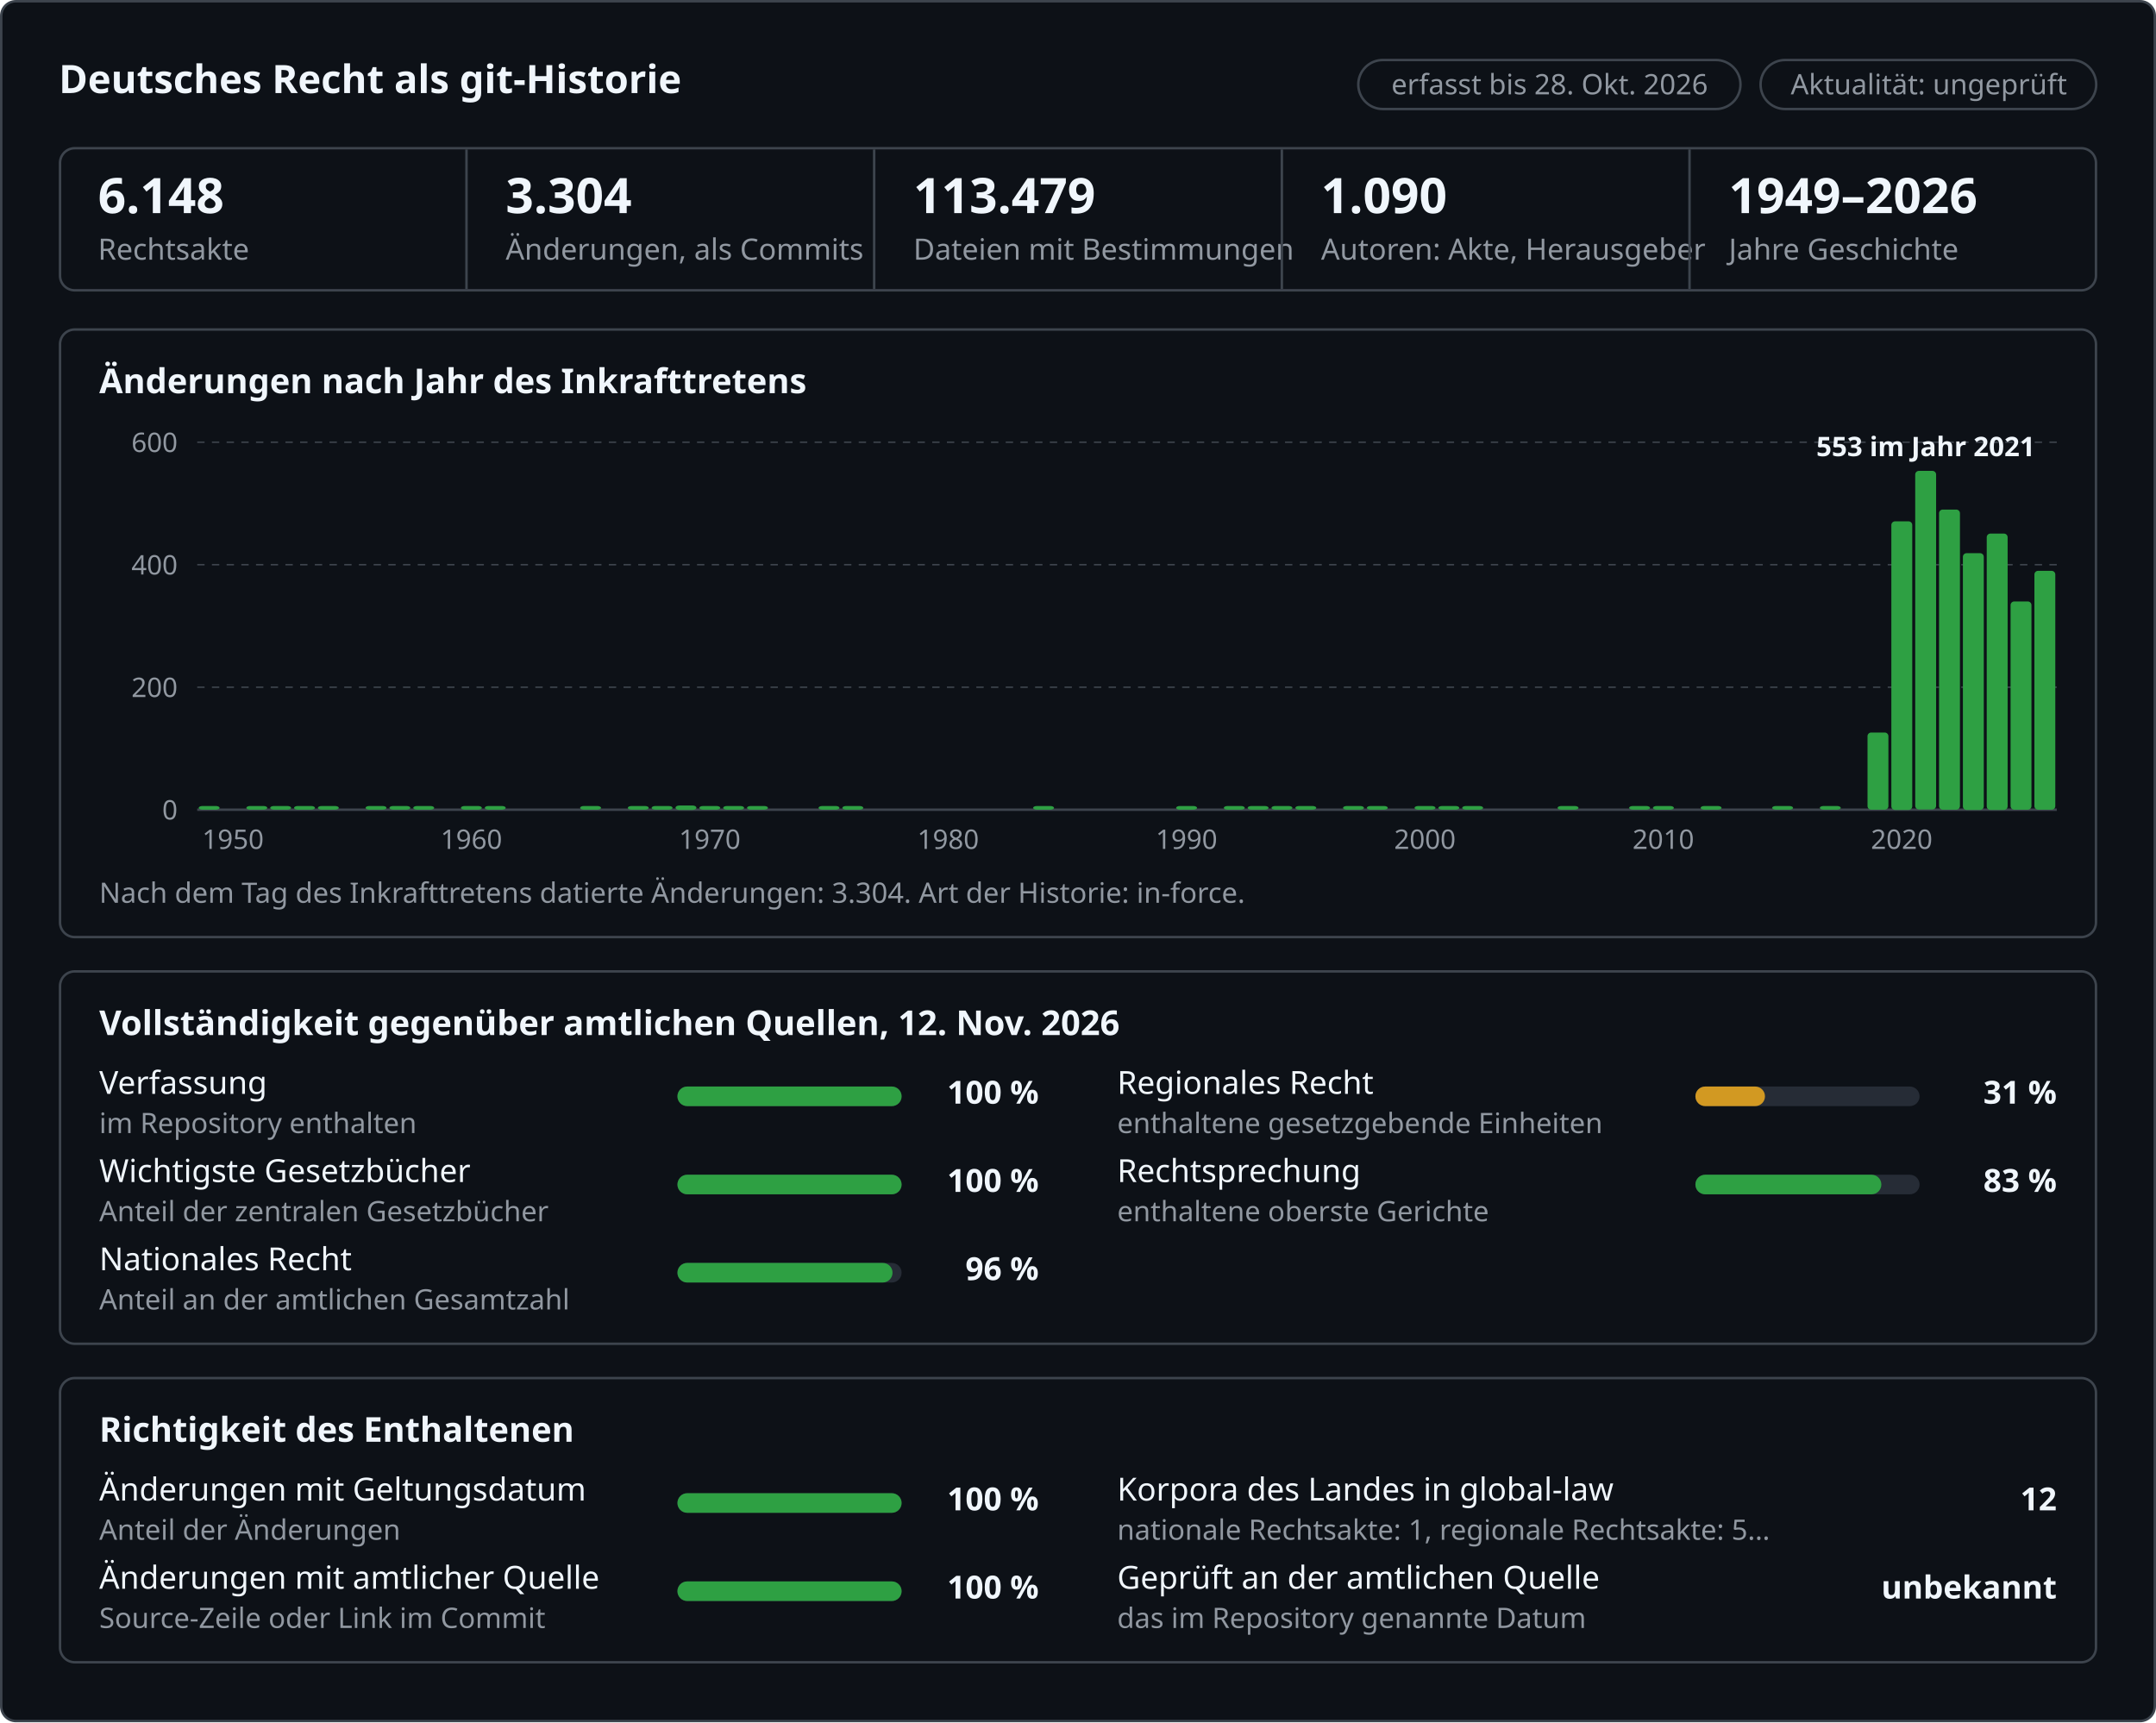
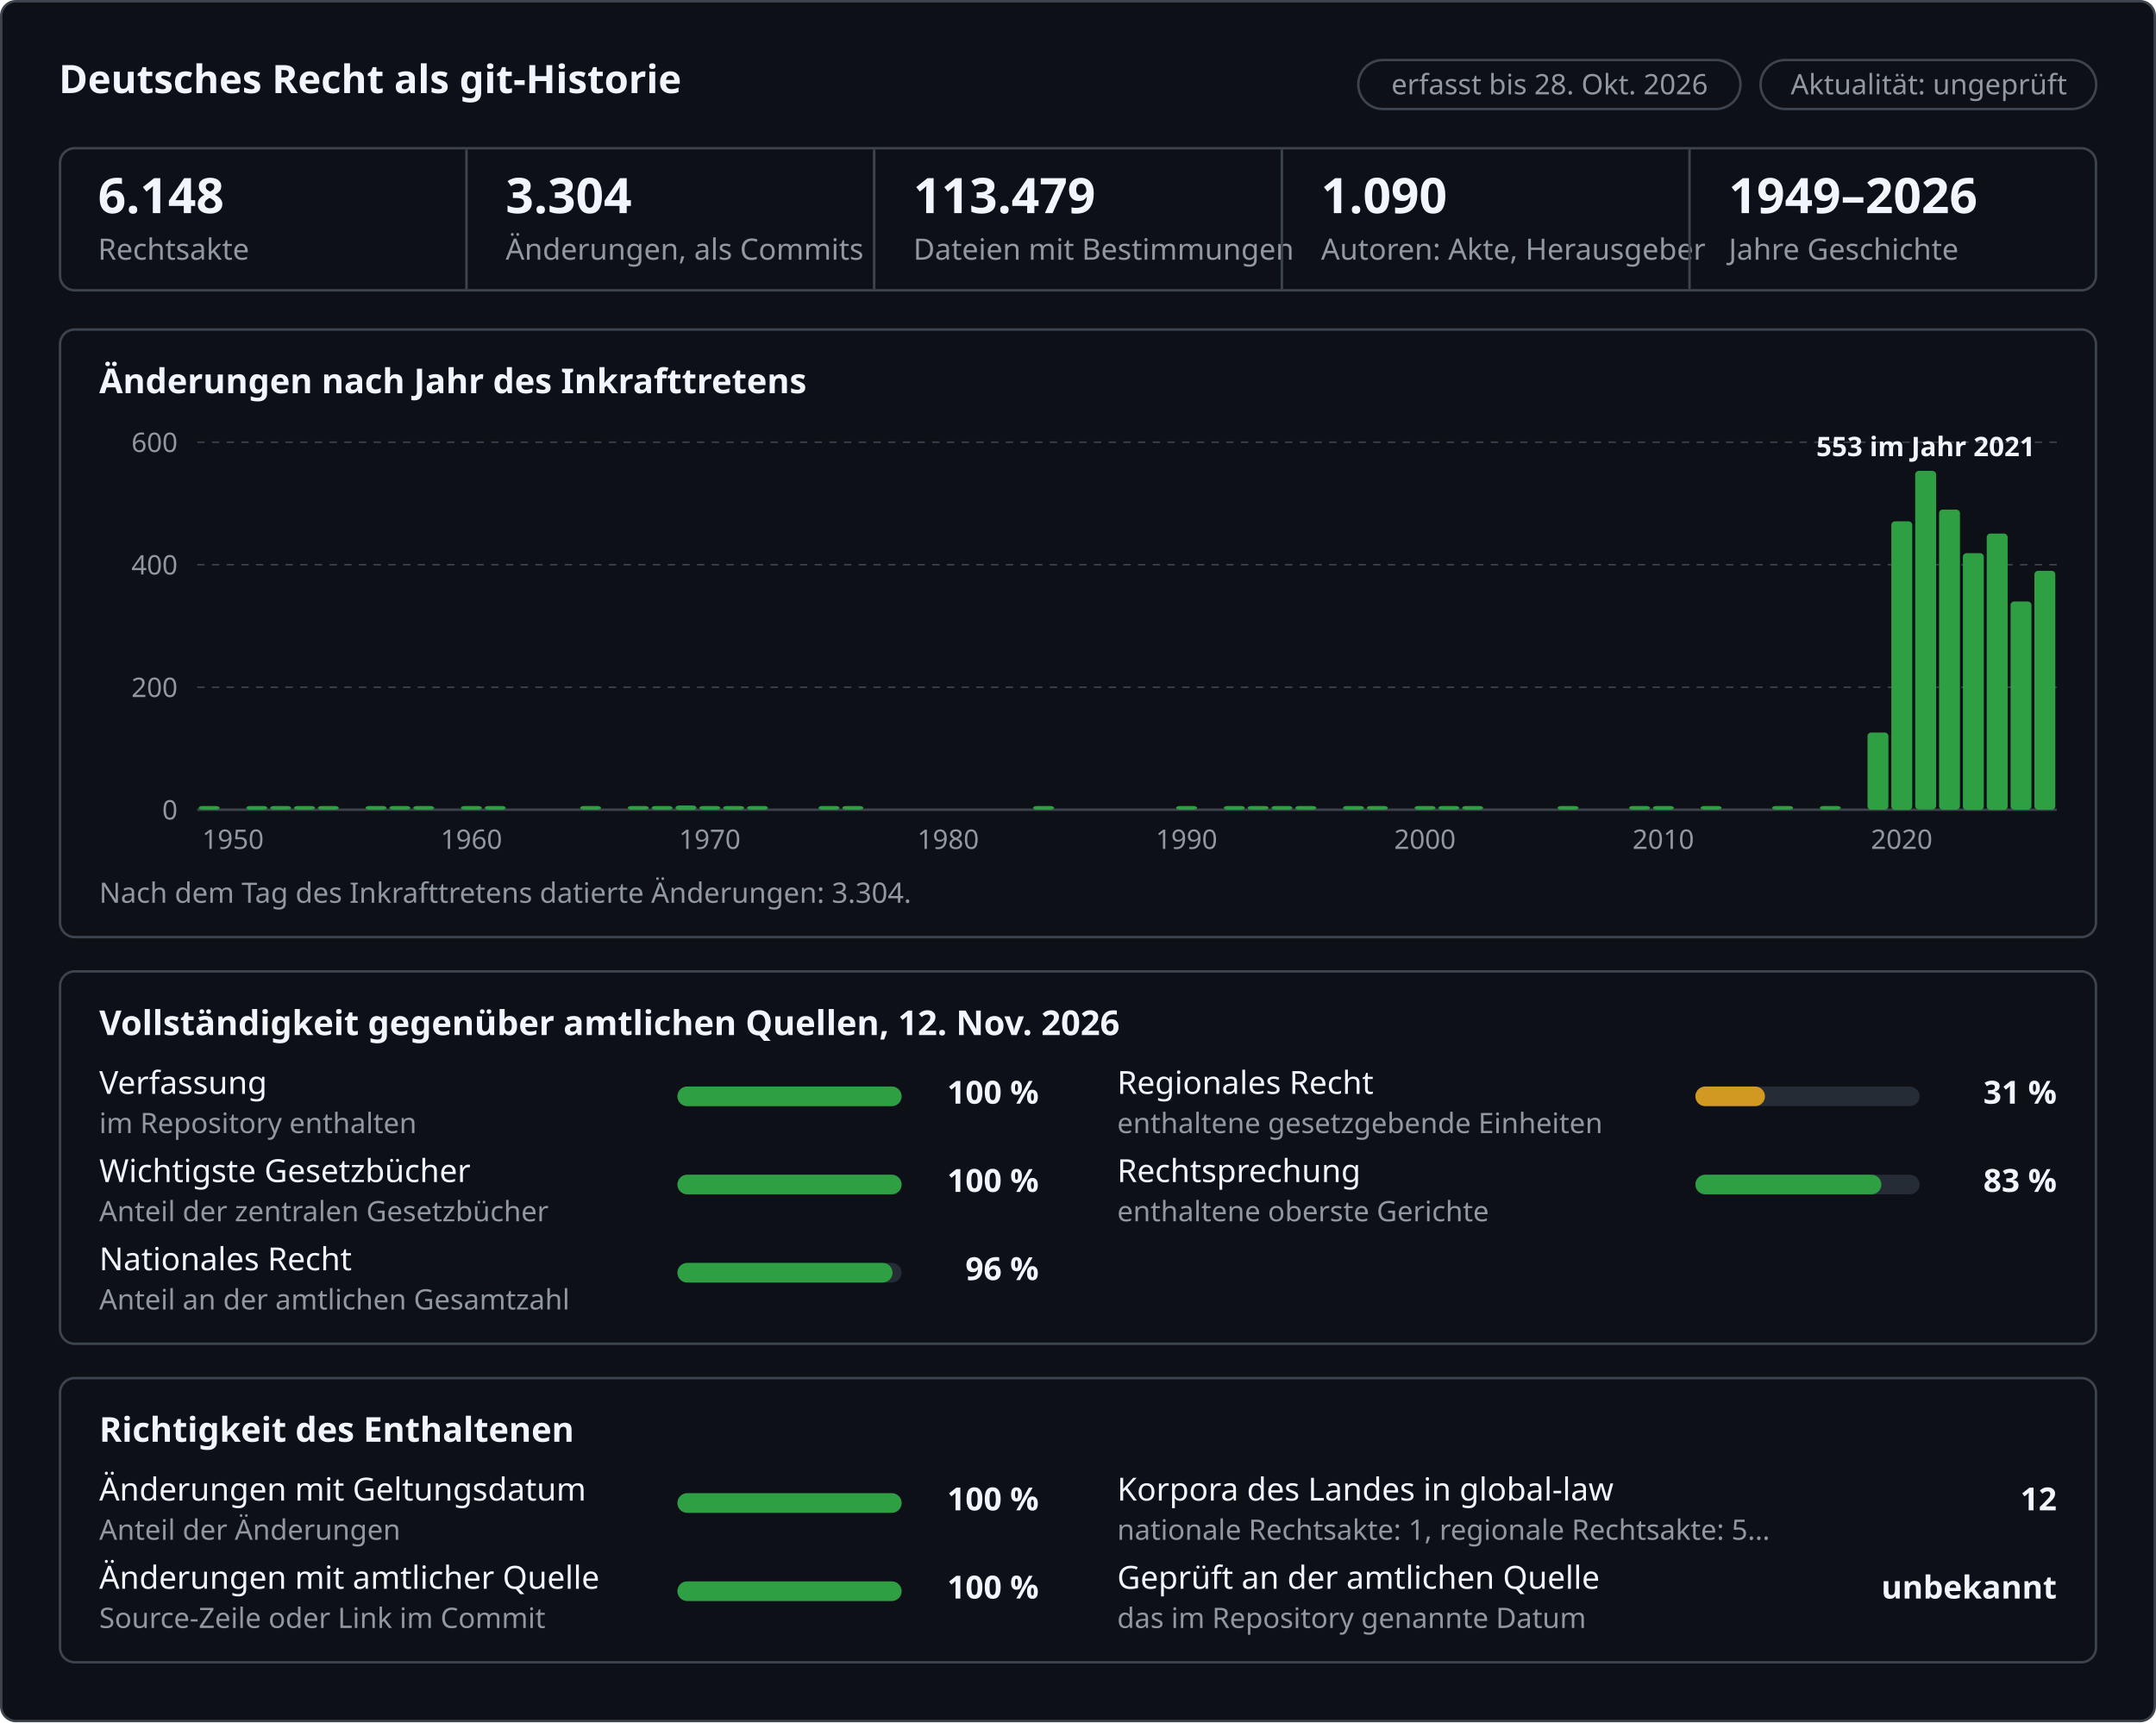
<svg xmlns="http://www.w3.org/2000/svg" width="880" height="703" viewBox="0 0 880 703" font-family="-apple-system,BlinkMacSystemFont,Segoe UI,Noto Sans,Helvetica,Arial,sans-serif">
  <rect x="0.5" y="0.5" width="879" height="702" rx="6" fill="#0d1117" stroke="#3d444d" />
  <text x="24" y="38" font-size="16" font-weight="600" fill="#f0f6fc">Deutsches Recht als git-Historie</text>
  <rect x="554.4" y="24.5" width="156" height="20" rx="10" fill="none" stroke="#3d444d" />
  <text x="632.5" y="38.5" font-size="11.5" font-weight="500" text-anchor="middle" fill="#9198a1">erfasst bis 28. Okt. 2026</text>
  <rect x="718.6" y="24.5" width="137" height="20" rx="10" fill="none" stroke="#3d444d" />
  <text x="787.3" y="38.5" font-size="11.5" font-weight="500" text-anchor="middle" fill="#9198a1">Aktualität: ungeprüft</text>
  <rect x="24.5" y="60.5" width="831" height="58" rx="6" fill="#0d1117" stroke="#3d444d" />
  <text x="40.0" y="87" font-size="20" font-weight="600" fill="#f0f6fc">6.148</text>
  <text x="40.0" y="106" font-size="12" fill="#9198a1">Rechtsakte</text>
  <line x1="190.4" y1="61" x2="190.4" y2="118" stroke="#3d444d" />
  <text x="206.4" y="87" font-size="20" font-weight="600" fill="#f0f6fc">3.304</text>
  <text x="206.4" y="106" font-size="12" fill="#9198a1">Änderungen, als Commits</text>
  <line x1="356.8" y1="61" x2="356.8" y2="118" stroke="#3d444d" />
  <text x="372.8" y="87" font-size="20" font-weight="600" fill="#f0f6fc">113.479</text>
  <text x="372.8" y="106" font-size="12" fill="#9198a1">Dateien mit Bestimmungen</text>
  <line x1="523.2" y1="61" x2="523.2" y2="118" stroke="#3d444d" />
  <text x="539.2" y="87" font-size="20" font-weight="600" fill="#f0f6fc">1.090</text>
  <text x="539.2" y="106" font-size="12" fill="#9198a1" textLength="142" lengthAdjust="spacingAndGlyphs">Autoren: Akte, Herausgeber</text>
  <line x1="689.6" y1="61" x2="689.6" y2="118" stroke="#3d444d" />
  <text x="705.6" y="87" font-size="20" font-weight="600" fill="#f0f6fc">1949–2026</text>
  <text x="705.6" y="106" font-size="12" fill="#9198a1">Jahre Geschichte</text>
  <rect x="24.5" y="134.5" width="831" height="248" rx="6" fill="#0d1117" stroke="#3d444d" />
  <text x="40.5" y="160.5" font-size="14" font-weight="600" fill="#f0f6fc">Änderungen nach Jahr des Inkrafttretens</text>
  <line x1="80.5" y1="330.5" x2="839.5" y2="330.5" stroke="#3d444d" stroke-width="1" />
  <text x="72.5" y="334.5" font-size="11" text-anchor="end" fill="#9198a1">0</text>
  <line x1="80.5" y1="280.5" x2="839.5" y2="280.5" stroke="#3d444d" stroke-width="0.6" stroke-dasharray="3 3" />
  <text x="72.5" y="284.5" font-size="11" text-anchor="end" fill="#9198a1">200</text>
  <line x1="80.5" y1="230.5" x2="839.5" y2="230.5" stroke="#3d444d" stroke-width="0.6" stroke-dasharray="3 3" />
  <text x="72.5" y="234.5" font-size="11" text-anchor="end" fill="#9198a1">400</text>
  <line x1="80.5" y1="180.5" x2="839.5" y2="180.5" stroke="#3d444d" stroke-width="0.6" stroke-dasharray="3 3" />
  <text x="72.5" y="184.5" font-size="11" text-anchor="end" fill="#9198a1">600</text>
  <rect x="81.10" y="329.0" width="8.53" height="1.5" rx="1.5" fill="#2ea043" />
  <text x="95.1" y="346.5" font-size="11" text-anchor="middle" fill="#9198a1">1950</text>
  <rect x="100.56" y="329.0" width="8.53" height="1.5" rx="1.5" fill="#2ea043" />
  <rect x="110.29" y="329.0" width="8.53" height="1.5" rx="1.5" fill="#2ea043" />
  <rect x="120.02" y="329.0" width="8.53" height="1.5" rx="1.5" fill="#2ea043" />
  <rect x="129.75" y="329.0" width="8.53" height="1.5" rx="1.5" fill="#2ea043" />
  <rect x="149.22" y="329.0" width="8.53" height="1.5" rx="1.5" fill="#2ea043" />
  <rect x="158.95" y="329.0" width="8.53" height="1.5" rx="1.5" fill="#2ea043" />
  <rect x="168.68" y="329.0" width="8.53" height="1.5" rx="1.5" fill="#2ea043" />
  <rect x="188.14" y="329.0" width="8.53" height="1.5" rx="1.5" fill="#2ea043" />
  <text x="192.4" y="346.5" font-size="11" text-anchor="middle" fill="#9198a1">1960</text>
  <rect x="197.87" y="329.0" width="8.53" height="1.5" rx="1.5" fill="#2ea043" />
  <rect x="236.79" y="329.0" width="8.53" height="1.5" rx="1.5" fill="#2ea043" />
  <rect x="256.25" y="329.0" width="8.53" height="1.5" rx="1.5" fill="#2ea043" />
  <rect x="265.98" y="329.0" width="8.53" height="1.5" rx="1.5" fill="#2ea043" />
  <rect x="275.72" y="328.8" width="8.53" height="1.8" rx="1.5" fill="#2ea043" />
  <rect x="285.45" y="329.0" width="8.53" height="1.5" rx="1.5" fill="#2ea043" />
  <text x="289.7" y="346.5" font-size="11" text-anchor="middle" fill="#9198a1">1970</text>
  <rect x="295.18" y="329.0" width="8.53" height="1.5" rx="1.5" fill="#2ea043" />
  <rect x="304.91" y="329.0" width="8.53" height="1.5" rx="1.5" fill="#2ea043" />
  <rect x="334.10" y="329.0" width="8.53" height="1.5" rx="1.5" fill="#2ea043" />
  <rect x="343.83" y="329.0" width="8.53" height="1.5" rx="1.5" fill="#2ea043" />
  <text x="387.0" y="346.5" font-size="11" text-anchor="middle" fill="#9198a1">1980</text>
  <rect x="421.68" y="329.0" width="8.53" height="1.5" rx="1.5" fill="#2ea043" />
  <rect x="480.06" y="329.0" width="8.53" height="1.5" rx="1.5" fill="#2ea043" />
  <text x="484.3" y="346.5" font-size="11" text-anchor="middle" fill="#9198a1">1990</text>
  <rect x="499.52" y="329.0" width="8.53" height="1.5" rx="1.5" fill="#2ea043" />
  <rect x="509.25" y="329.0" width="8.53" height="1.5" rx="1.5" fill="#2ea043" />
  <rect x="518.98" y="329.0" width="8.53" height="1.5" rx="1.5" fill="#2ea043" />
  <rect x="528.72" y="329.0" width="8.53" height="1.5" rx="1.5" fill="#2ea043" />
  <rect x="548.18" y="329.0" width="8.53" height="1.5" rx="1.5" fill="#2ea043" />
  <rect x="557.91" y="329.0" width="8.53" height="1.5" rx="1.5" fill="#2ea043" />
  <rect x="577.37" y="329.0" width="8.53" height="1.5" rx="1.5" fill="#2ea043" />
  <text x="581.6" y="346.5" font-size="11" text-anchor="middle" fill="#9198a1">2000</text>
  <rect x="587.10" y="329.0" width="8.53" height="1.5" rx="1.5" fill="#2ea043" />
  <rect x="596.83" y="329.0" width="8.53" height="1.5" rx="1.5" fill="#2ea043" />
  <rect x="635.75" y="329.0" width="8.53" height="1.5" rx="1.5" fill="#2ea043" />
  <rect x="664.95" y="329.0" width="8.53" height="1.5" rx="1.5" fill="#2ea043" />
  <rect x="674.68" y="329.0" width="8.53" height="1.5" rx="1.5" fill="#2ea043" />
  <text x="678.9" y="346.5" font-size="11" text-anchor="middle" fill="#9198a1">2010</text>
  <rect x="694.14" y="329.0" width="8.53" height="1.5" rx="1.5" fill="#2ea043" />
  <rect x="723.33" y="329.0" width="8.53" height="1.5" rx="1.5" fill="#2ea043" />
  <rect x="742.79" y="329.0" width="8.53" height="1.5" rx="1.5" fill="#2ea043" />
  <rect x="762.25" y="299.0" width="8.53" height="31.5" rx="1.5" fill="#2ea043" />
  <rect x="771.98" y="212.8" width="8.53" height="117.8" rx="1.5" fill="#2ea043" />
  <text x="776.2" y="346.5" font-size="11" text-anchor="middle" fill="#9198a1">2020</text>
  <rect x="781.72" y="192.2" width="8.53" height="138.2" rx="1.5" fill="#2ea043" />
  <text x="786.0" y="186.2" font-size="11" font-weight="600" text-anchor="middle" fill="#f0f6fc">553 im Jahr 2021</text>
  <rect x="791.45" y="208.0" width="8.53" height="122.5" rx="1.5" fill="#2ea043" />
  <rect x="801.18" y="225.8" width="8.53" height="104.8" rx="1.5" fill="#2ea043" />
  <rect x="810.91" y="217.8" width="8.53" height="112.8" rx="1.5" fill="#2ea043" />
  <rect x="820.64" y="245.5" width="8.53" height="85.0" rx="1.5" fill="#2ea043" />
  <rect x="830.37" y="233.0" width="8.53" height="97.5" rx="1.5" fill="#2ea043" />
-   <text x="40.5" y="368.5" font-size="11.5" fill="#9198a1">Nach dem Tag des Inkrafttretens datierte Änderungen: 3.304. Art der Historie: in-force.</text>
+   <text x="40.5" y="368.5" font-size="11.5" fill="#9198a1">Nach dem Tag des Inkrafttretens datierte Änderungen: 3.304.</text>
  <rect x="24.5" y="396.5" width="831" height="152" rx="6" fill="#0d1117" stroke="#3d444d" />
  <text x="40.5" y="422.5" font-size="14" font-weight="600" fill="#f0f6fc">Vollständigkeit gegenüber amtlichen Quellen, 12. Nov. 2026</text>
  <text x="40.5" y="446.5" font-size="13" fill="#f0f6fc">Verfassung</text>
  <text x="40.5" y="462.5" font-size="11.5" fill="#9198a1">im Repository enthalten</text>
  <g>
    <rect x="276.5" y="443.5" width="91.5" height="8" rx="4" fill="#262c36" />
    <rect x="276.5" y="443.5" width="91.5" height="8" rx="4" fill="#2ea043" />
  </g>
  <text x="424.0" y="450.5" font-size="13" font-weight="600" text-anchor="end" fill="#f0f6fc">100 %</text>
  <text x="40.5" y="482.5" font-size="13" fill="#f0f6fc">Wichtigste Gesetzbücher</text>
  <text x="40.5" y="498.5" font-size="11.5" fill="#9198a1">Anteil der zentralen Gesetzbücher</text>
  <g>
    <rect x="276.5" y="479.5" width="91.5" height="8" rx="4" fill="#262c36" />
    <rect x="276.5" y="479.5" width="91.5" height="8" rx="4" fill="#2ea043" />
  </g>
  <text x="424.0" y="486.5" font-size="13" font-weight="600" text-anchor="end" fill="#f0f6fc">100 %</text>
  <text x="40.5" y="518.5" font-size="13" fill="#f0f6fc">Nationales Recht</text>
  <text x="40.5" y="534.5" font-size="11.5" fill="#9198a1">Anteil an der amtlichen Gesamtzahl</text>
  <g>
    <rect x="276.5" y="515.5" width="91.5" height="8" rx="4" fill="#262c36" />
    <rect x="276.5" y="515.5" width="87.8" height="8" rx="4" fill="#2ea043" />
  </g>
  <text x="424.0" y="522.5" font-size="13" font-weight="600" text-anchor="end" fill="#f0f6fc">96 %</text>
  <text x="456.0" y="446.5" font-size="13" fill="#f0f6fc">Regionales Recht</text>
  <text x="456.0" y="462.5" font-size="11.5" fill="#9198a1">enthaltene gesetzgebende Einheiten</text>
  <g>
    <rect x="692.0" y="443.5" width="91.5" height="8" rx="4" fill="#262c36" />
    <rect x="692.0" y="443.5" width="28.4" height="8" rx="4" fill="#d29922" />
  </g>
  <text x="839.5" y="450.5" font-size="13" font-weight="600" text-anchor="end" fill="#f0f6fc">31 %</text>
  <text x="456.0" y="482.5" font-size="13" fill="#f0f6fc">Rechtsprechung</text>
  <text x="456.0" y="498.5" font-size="11.5" fill="#9198a1">enthaltene oberste Gerichte</text>
  <g>
    <rect x="692.0" y="479.5" width="91.5" height="8" rx="4" fill="#262c36" />
    <rect x="692.0" y="479.5" width="75.9" height="8" rx="4" fill="#2ea043" />
  </g>
  <text x="839.5" y="486.5" font-size="13" font-weight="600" text-anchor="end" fill="#f0f6fc">83 %</text>
  <rect x="24.5" y="562.5" width="831" height="116" rx="6" fill="#0d1117" stroke="#3d444d" />
  <text x="40.5" y="588.5" font-size="14" font-weight="600" fill="#f0f6fc">Richtigkeit des Enthaltenen</text>
  <text x="40.5" y="612.5" font-size="13" fill="#f0f6fc">Änderungen mit Geltungsdatum</text>
  <text x="40.5" y="628.5" font-size="11.5" fill="#9198a1">Anteil der Änderungen</text>
  <g>
    <rect x="276.5" y="609.5" width="91.5" height="8" rx="4" fill="#262c36" />
    <rect x="276.5" y="609.5" width="91.5" height="8" rx="4" fill="#2ea043" />
  </g>
  <text x="424.0" y="616.5" font-size="13" font-weight="600" text-anchor="end" fill="#f0f6fc">100 %</text>
  <text x="40.5" y="648.5" font-size="13" fill="#f0f6fc">Änderungen mit amtlicher Quelle</text>
  <text x="40.5" y="664.5" font-size="11.5" fill="#9198a1">Source-Zeile oder Link im Commit</text>
  <g>
    <rect x="276.5" y="645.5" width="91.5" height="8" rx="4" fill="#262c36" />
    <rect x="276.5" y="645.5" width="91.5" height="8" rx="4" fill="#2ea043" />
  </g>
  <text x="424.0" y="652.5" font-size="13" font-weight="600" text-anchor="end" fill="#f0f6fc">100 %</text>
  <text x="456.0" y="612.5" font-size="13" fill="#f0f6fc">Korpora des Landes in global-law</text>
  <text x="456.0" y="628.5" font-size="11.5" fill="#9198a1">nationale Rechtsakte: 1, regionale Rechtsakte: 5…</text>
  <text x="839.5" y="616.5" font-size="13" font-weight="600" text-anchor="end" fill="#f0f6fc">12</text>
  <text x="456.0" y="648.5" font-size="13" fill="#f0f6fc">Geprüft an der amtlichen Quelle</text>
  <text x="456.0" y="664.5" font-size="11.5" fill="#9198a1">das im Repository genannte Datum</text>
  <text x="839.5" y="652.5" font-size="13" font-weight="600" text-anchor="end" fill="#f0f6fc">unbekannt</text>
</svg>
